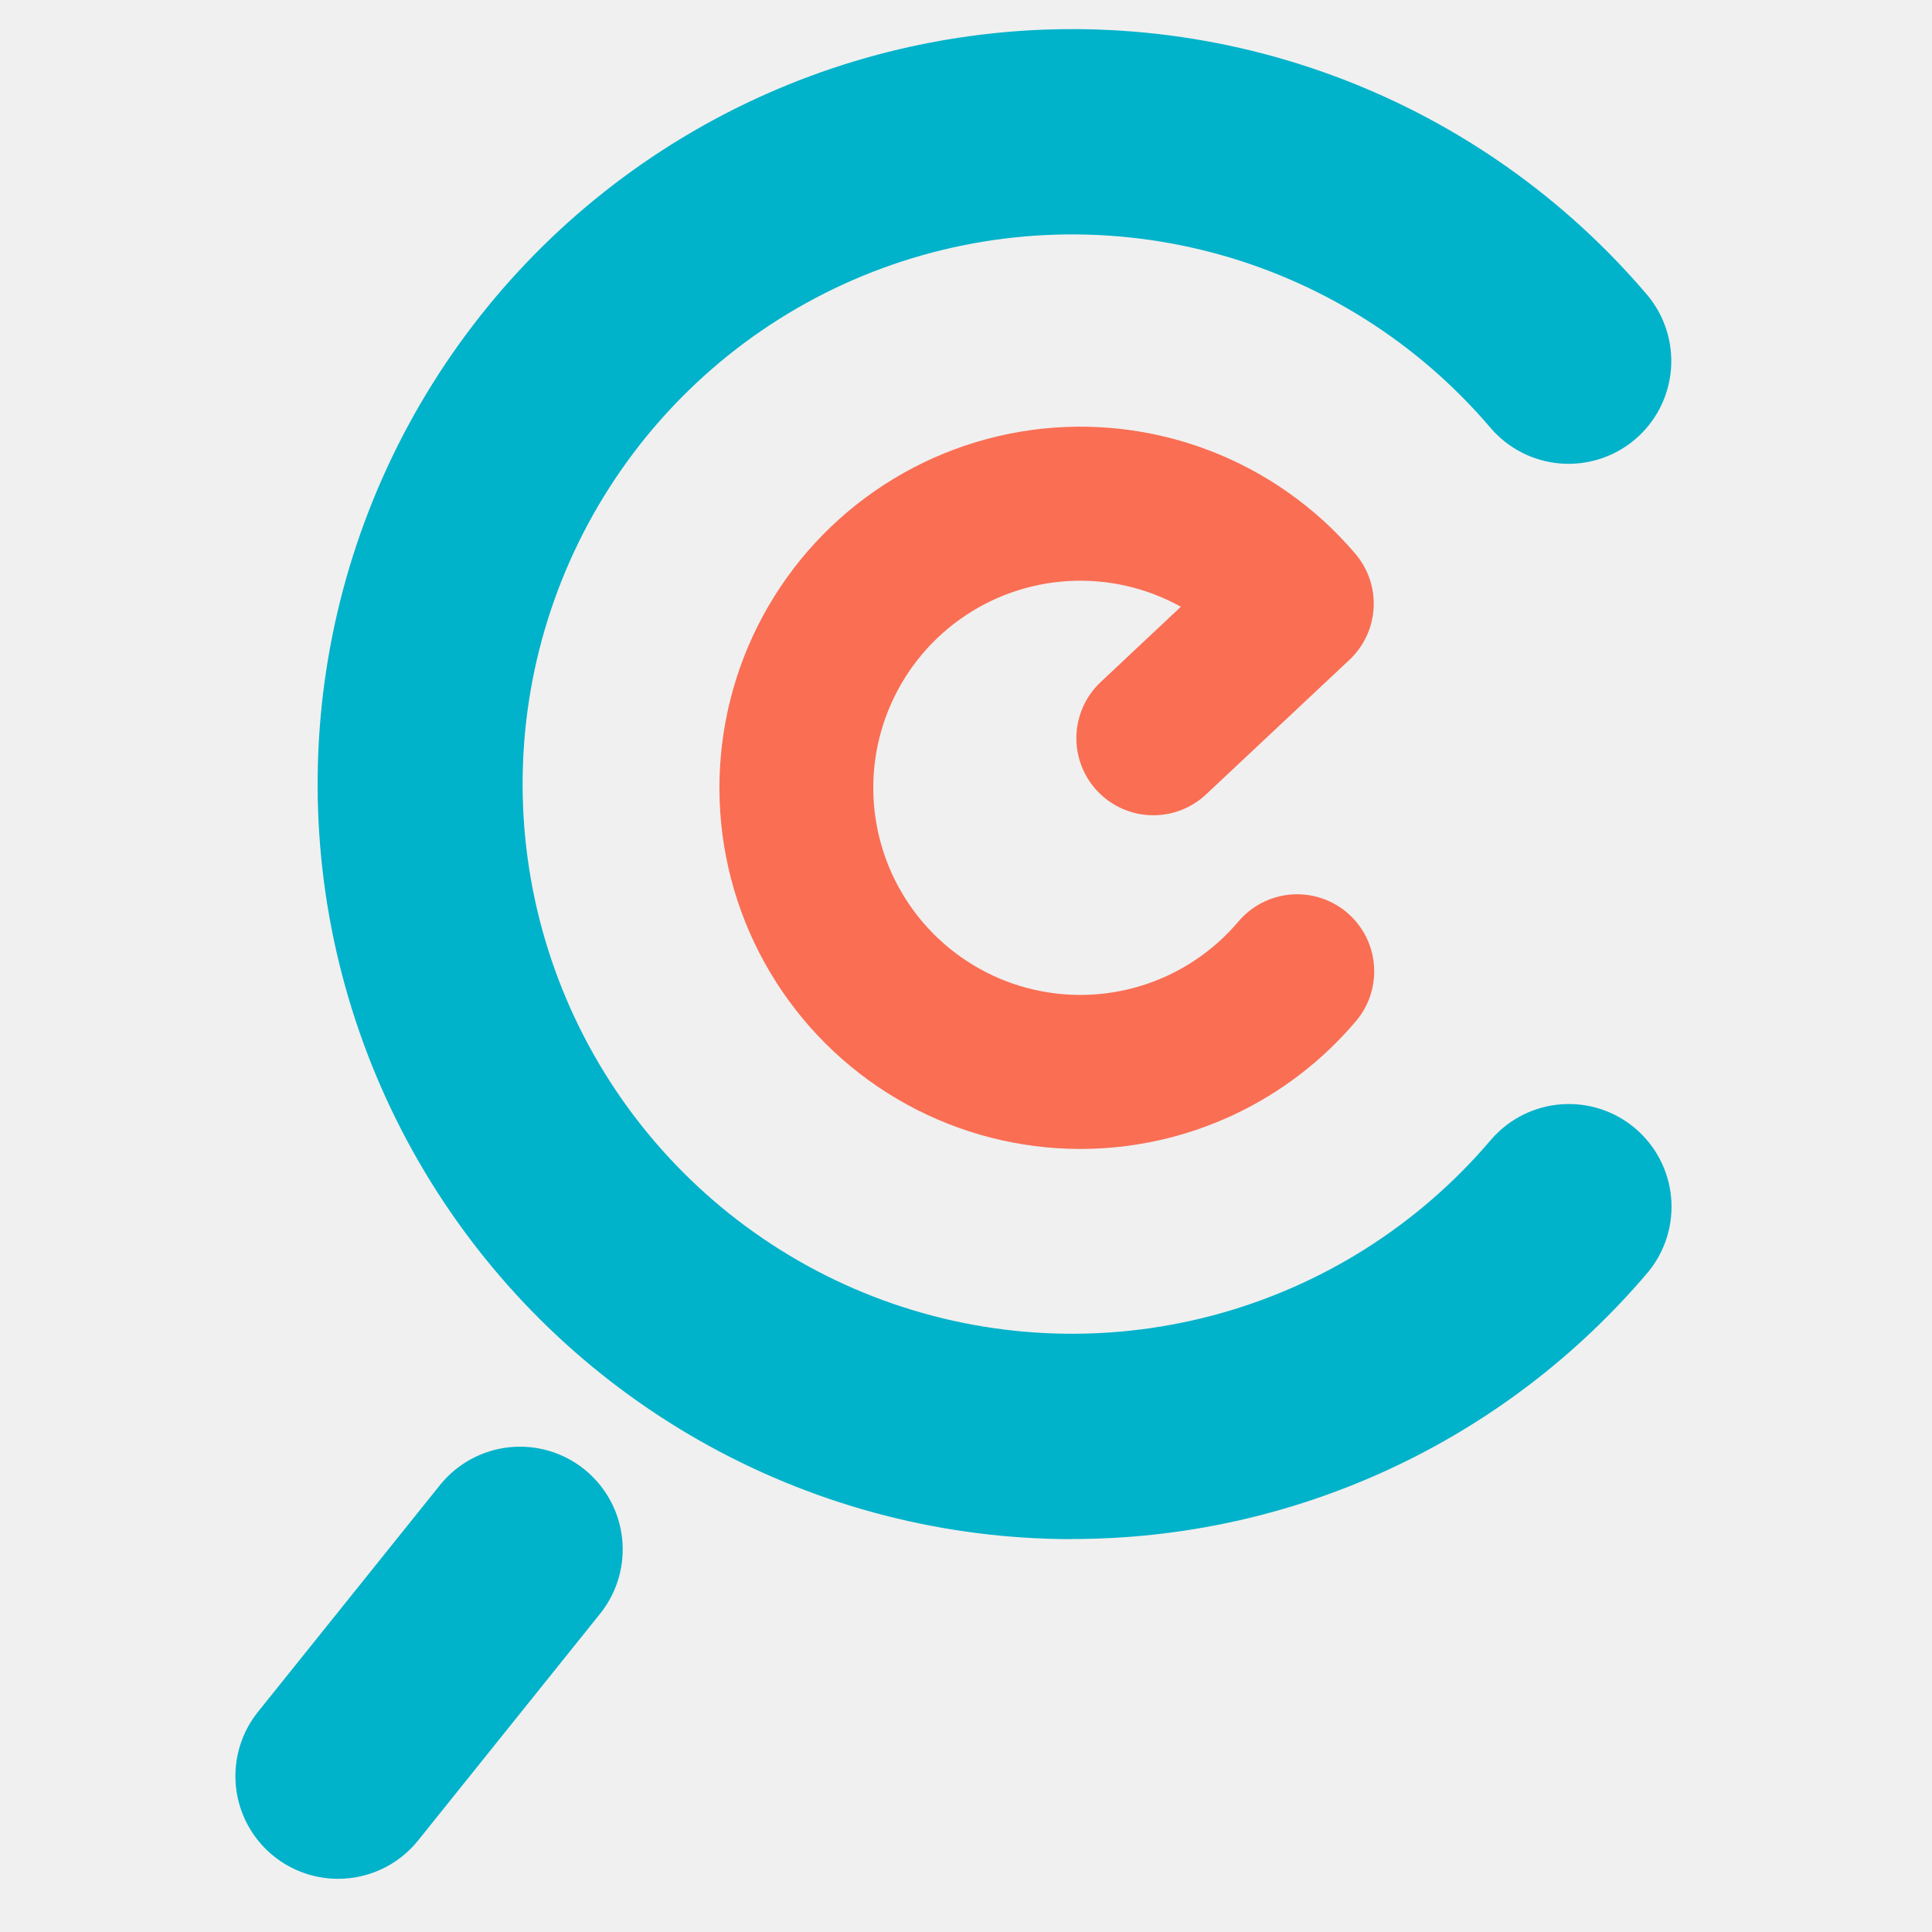
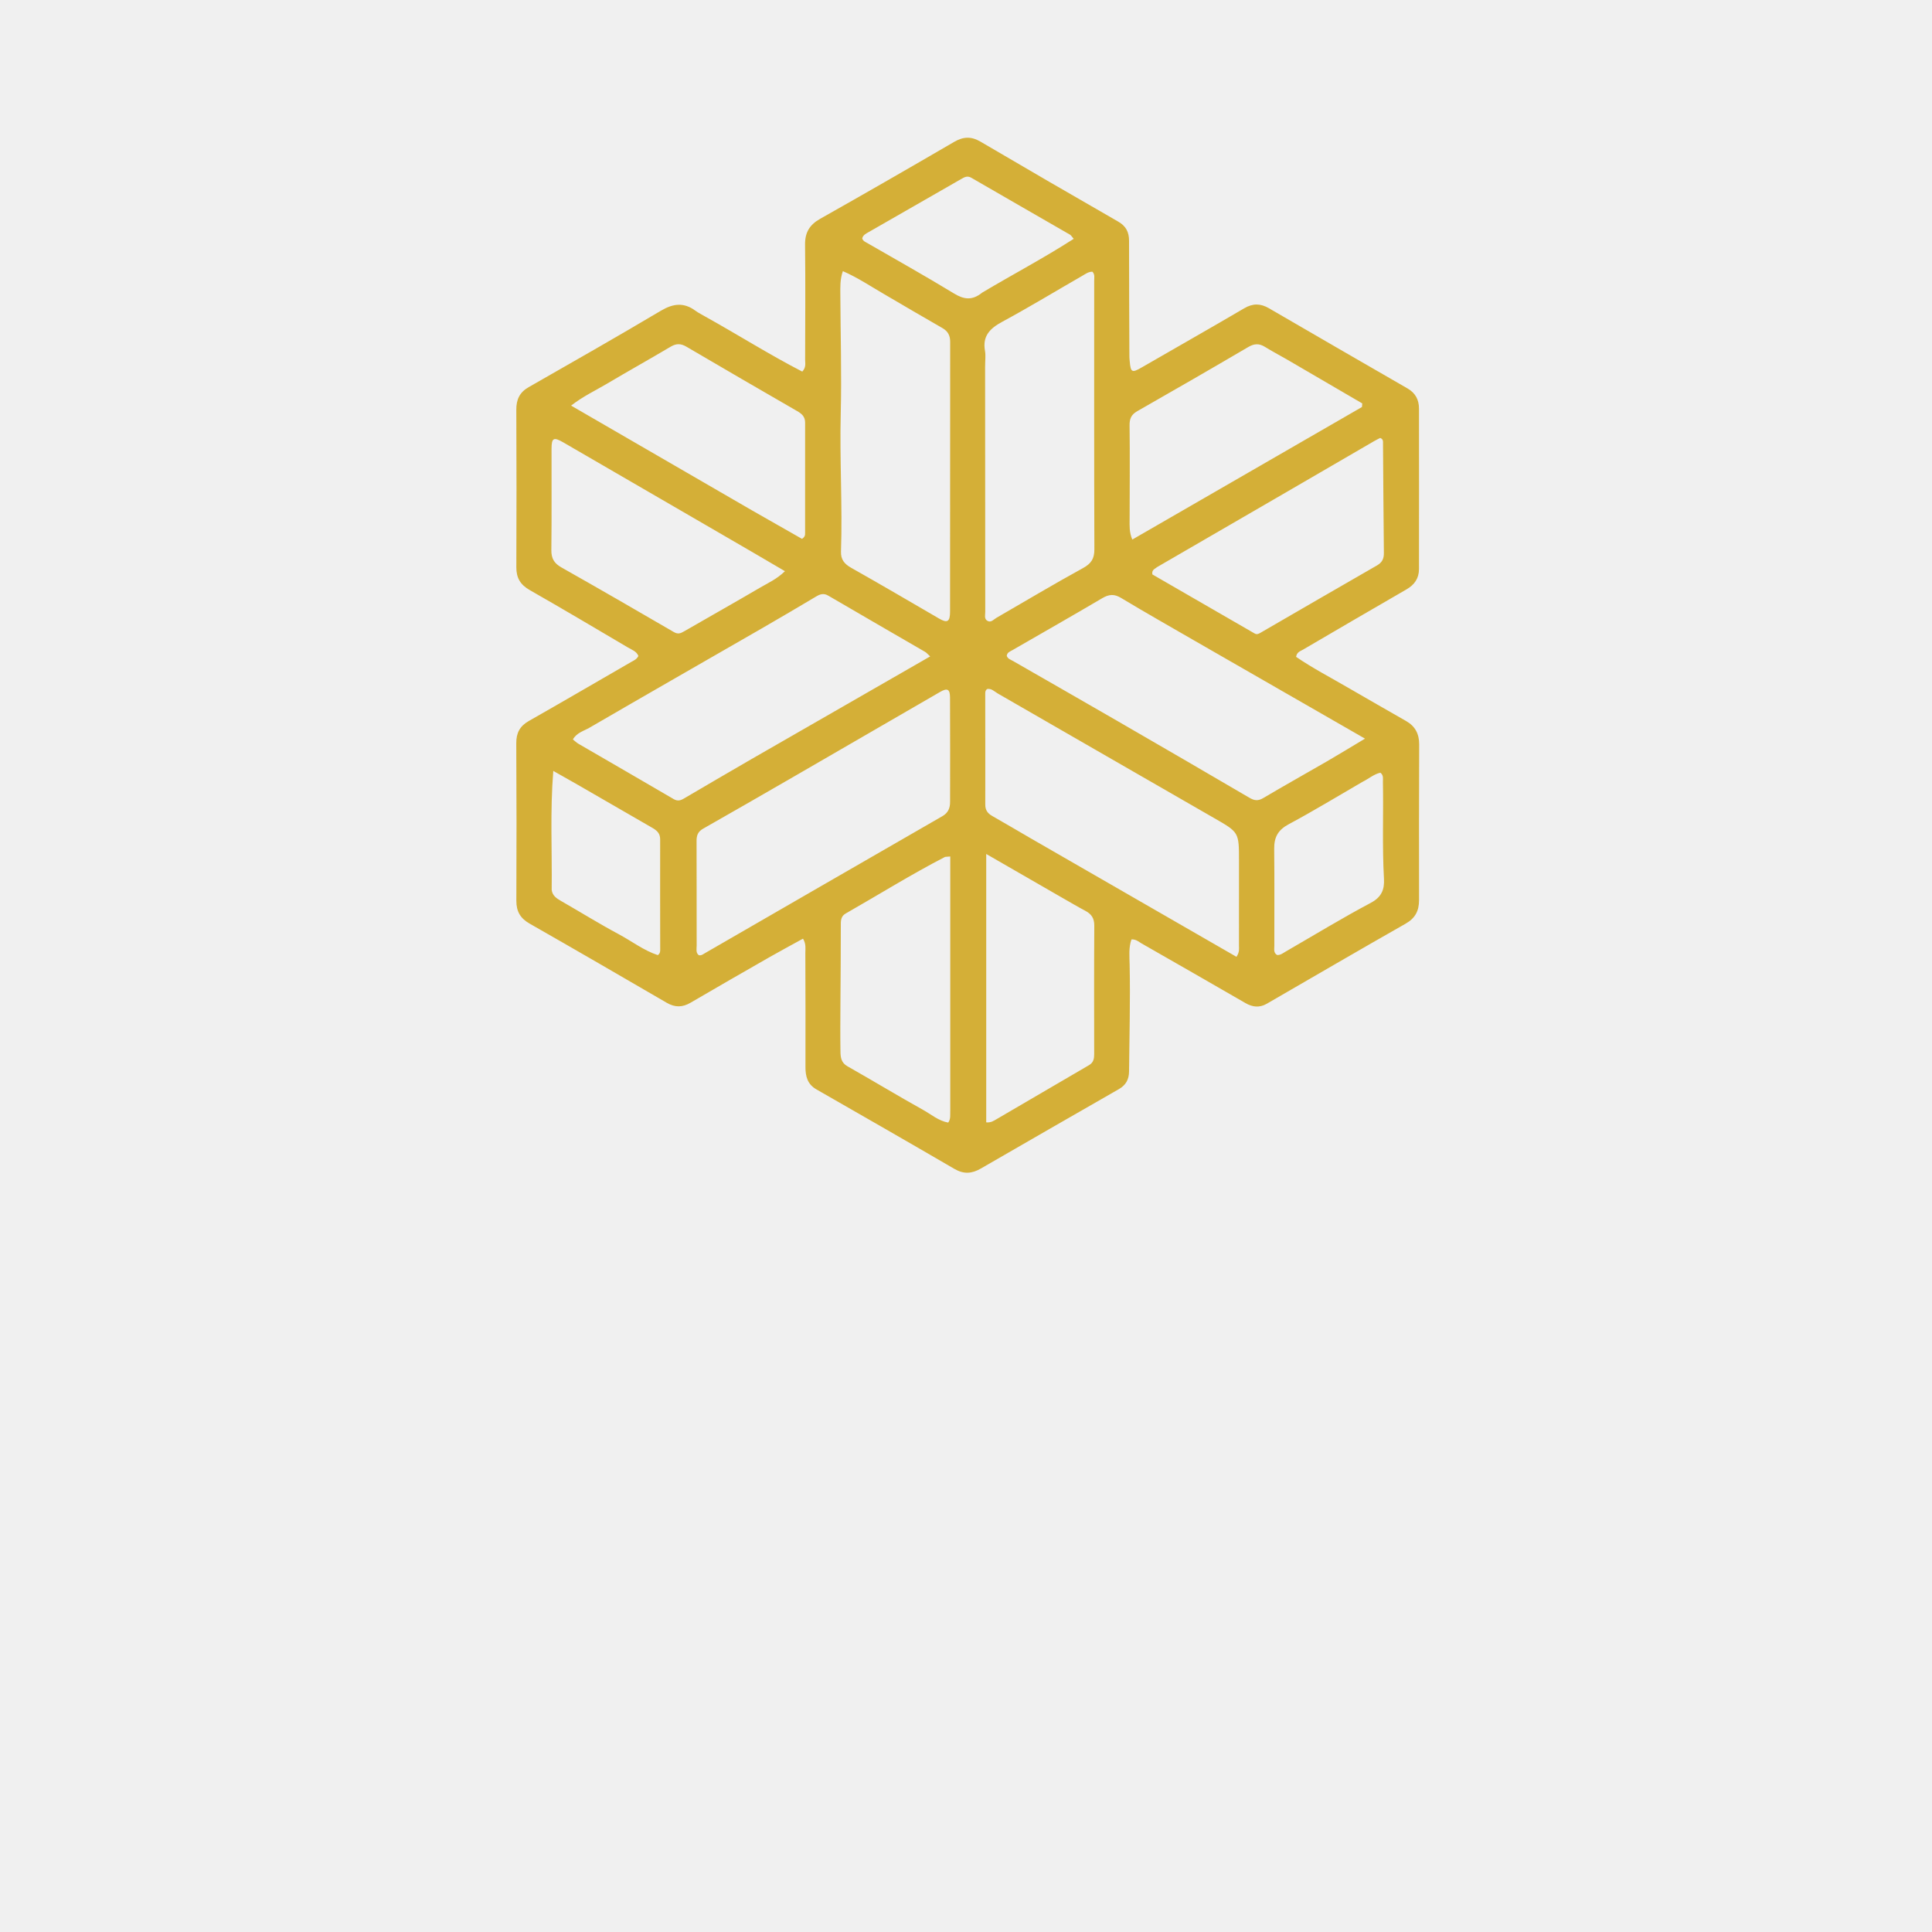
- <svg xmlns="http://www.w3.org/2000/svg" width="750" height="750" viewBox="0 0 750 750" fill="none">
-   <g clip-path="url(#clip0_923_2823)">
-     <path d="M131.222 729.349C123.713 729.347 116.358 727.222 110.004 723.22C103.65 719.218 98.556 713.501 95.308 706.729C92.06 699.957 90.791 692.404 91.646 684.942C92.502 677.479 95.448 670.411 100.144 664.55L170.976 576.28C177.621 568.128 187.216 562.932 197.672 561.824C208.128 560.715 218.599 563.785 226.803 570.363C235.008 576.941 240.282 586.496 241.478 596.947C242.674 607.397 239.693 617.897 233.187 626.16L162.34 714.424C158.604 719.09 153.866 722.855 148.477 725.439C143.089 728.022 137.188 729.359 131.212 729.349H131.222Z" fill="#00B2CA" />
-     <path d="M419.344 446.021C395.824 446.009 372.686 440.075 352.062 428.766C331.437 417.458 313.989 401.139 301.326 381.312C288.662 361.485 281.19 338.789 279.599 315.315C278.007 291.84 282.347 268.343 292.218 246.987C302.089 225.631 317.174 207.104 336.083 193.113C354.992 179.122 377.117 170.117 400.419 166.927C423.721 163.737 447.451 166.466 469.422 174.862C491.393 183.257 510.899 197.049 526.141 214.967C531.124 220.812 533.665 228.35 533.238 236.019C532.811 243.688 529.448 250.898 523.847 256.152L468.419 308.172C465.567 310.905 462.202 313.047 458.519 314.472C454.835 315.897 450.905 316.577 446.957 316.474C443.009 316.371 439.12 315.486 435.516 313.871C431.912 312.255 428.663 309.942 425.958 307.063C423.252 304.184 421.144 300.798 419.755 297.099C418.365 293.4 417.723 289.463 417.863 285.514C418.004 281.566 418.925 277.684 420.574 274.094C422.223 270.504 424.567 267.276 427.47 264.597L458.403 235.547C445.091 228.149 429.951 224.686 414.748 225.563C399.545 226.44 384.903 231.62 372.529 240.499C360.155 249.379 350.557 261.593 344.854 275.719C339.15 289.845 337.576 305.301 340.315 320.287C343.053 335.273 349.992 349.173 360.322 360.367C370.652 371.56 383.948 379.587 398.663 383.513C413.377 387.439 428.904 387.102 443.434 382.541C457.964 377.98 470.9 369.383 480.734 357.752C485.856 351.694 493.173 347.92 501.075 347.259C508.978 346.599 516.82 349.106 522.875 354.229C528.93 359.352 532.703 366.672 533.363 374.578C534.024 382.484 531.518 390.329 526.396 396.386C513.232 411.952 496.831 424.457 478.338 433.029C459.845 441.6 439.705 446.033 419.324 446.016L419.344 446.021Z" fill="#FA6E53" />
-     <path d="M416.095 597.491C366.928 597.46 318.558 585.05 275.444 561.406C232.33 537.762 195.857 503.643 169.386 462.193C142.915 420.744 127.297 373.296 123.972 324.222C120.646 275.148 129.72 226.025 150.356 181.381C170.993 136.736 202.529 98.005 242.059 68.756C281.589 39.507 327.841 20.681 376.555 14.011C425.268 7.342 474.877 13.045 520.808 30.593C566.74 48.142 607.519 76.973 639.387 114.429C646.192 122.493 649.526 132.926 648.658 143.444C647.791 153.961 642.792 163.706 634.757 170.544C626.722 177.383 616.305 180.757 605.789 179.929C595.272 179.1 585.512 174.136 578.646 166.124C550.347 132.843 512.518 109.055 470.27 97.974C428.022 86.893 383.393 89.053 342.412 104.163C301.431 119.273 266.074 146.604 241.119 182.462C216.165 218.321 202.815 260.978 202.874 304.671C202.934 348.364 216.399 390.985 241.451 426.776C266.503 462.566 301.934 489.801 342.956 504.799C383.977 519.797 428.613 521.836 470.831 510.641C513.048 499.445 550.813 475.554 579.021 442.197C585.907 434.325 595.609 429.476 606.036 428.693C616.462 427.91 626.779 431.257 634.762 438.012C642.746 444.767 647.757 454.389 648.715 464.805C649.674 475.221 646.503 485.597 639.887 493.696C612.368 526.233 578.085 552.372 539.429 570.29C500.773 588.208 458.674 597.474 416.07 597.441L416.095 597.491Z" fill="#00B2CA" />
+ <svg xmlns="http://www.w3.org/2000/svg" width="1000px" height="1000px" viewBox="0 0 1000 1000" version="1.1">
+   <g id="surface1">
+     <path style=" stroke:none;fill-rule:nonzero;fill:rgb(83.137%,68.627%,21.569%);fill-opacity:1;" d="M 365.273 163.988 C 382.254 173.441 398.402 183.66 415.254 192.336 C 417.355 190.09 416.727 188.035 416.734 186.176 C 416.789 166.324 416.918 146.469 416.699 126.617 C 416.633 120.332 419.031 116.348 424.488 113.27 C 447.707 100.168 470.816 86.875 493.852 73.449 C 498.609 70.68 502.707 70.504 507.492 73.312 C 531.172 87.227 554.934 101.008 578.75 114.684 C 582.793 117.004 584.398 120.113 584.398 124.605 C 584.391 144.605 584.496 164.605 584.57 184.609 C 584.574 185.418 584.68 186.23 584.75 187.039 C 585.223 192.777 585.938 193.082 590.77 190.289 C 608.504 180.031 626.34 169.957 644 159.574 C 648.496 156.93 652.449 157.023 656.781 159.539 C 680.676 173.418 704.586 187.277 728.539 201.059 C 732.684 203.445 734.465 206.992 734.469 211.516 C 734.508 239.18 734.477 266.844 734.465 294.508 C 734.461 299.367 732.145 302.676 727.934 305.102 C 710.039 315.41 692.223 325.855 674.395 336.277 C 673.055 337.062 671.281 337.461 670.852 339.98 C 679.367 345.816 688.719 350.684 697.801 355.969 C 707.781 361.773 717.82 367.484 727.836 373.227 C 732.508 375.906 734.59 379.891 734.566 385.301 C 734.469 412.148 734.445 439 734.496 465.852 C 734.508 471.395 732.574 475.238 727.504 478.117 C 703.469 491.766 679.602 505.715 655.668 519.543 C 651.918 521.707 648.328 521.324 644.605 519.168 C 626.734 508.82 608.801 498.578 590.879 488.32 C 589.367 487.453 588.035 486.121 585.645 486.23 C 584.133 490.5 584.609 495.113 584.703 499.48 C 585.086 517.855 584.555 536.211 584.398 554.578 C 584.363 558.812 582.676 561.691 579.125 563.73 C 555.297 577.414 531.449 591.07 507.672 604.84 C 503.012 607.539 498.801 607.816 493.977 605.008 C 470.238 591.172 446.395 577.516 422.555 563.852 C 417.973 561.227 416.891 557.164 416.906 552.293 C 416.961 532.602 416.914 512.91 416.844 493.219 C 416.836 491.004 417.332 488.672 415.633 485.848 C 409.883 489.02 404.105 492.105 398.422 495.352 C 384.73 503.184 371.043 511.031 357.43 519.004 C 353.199 521.48 349.348 521.516 345.074 519.027 C 321.469 505.277 297.832 491.582 274.102 478.043 C 269.309 475.309 267.242 471.73 267.266 466.219 C 267.395 439.043 267.371 411.863 267.223 384.688 C 267.191 379.398 269.062 375.824 273.719 373.18 C 291.387 363.145 308.93 352.895 326.523 342.734 C 327.914 341.93 329.5 341.387 330.43 339.543 C 329.531 337.141 327.051 336.34 325.066 335.168 C 308.133 325.16 291.207 315.133 274.125 305.383 C 269.312 302.633 267.23 299.094 267.258 293.59 C 267.383 266.414 267.363 239.238 267.246 212.062 C 267.227 206.84 268.902 203.098 273.586 200.422 C 296.457 187.367 319.348 174.34 341.984 160.883 C 348.355 157.098 353.895 156.363 359.938 160.816 C 361.496 161.969 363.285 162.812 365.273 163.988 M 457.668 152.27 C 450.688 148.23 443.973 143.691 436.262 140.34 C 434.781 144.57 434.941 148.453 434.957 152.301 C 435.051 172.957 435.672 193.625 435.16 214.266 C 434.57 238.02 436.094 261.746 435.293 285.48 C 435.152 289.59 437.031 291.895 440.551 293.879 C 455.824 302.496 470.953 311.367 486.109 320.188 C 490.309 322.629 491.746 321.859 491.75 316.566 C 491.797 270.035 491.766 223.504 491.809 176.973 C 491.812 173.723 490.691 171.469 487.789 169.809 C 477.906 164.168 468.117 158.367 457.668 152.27 M 534.008 434.207 C 569.355 454.566 604.703 474.926 639.988 495.246 C 641.684 492.719 641.285 491.047 641.289 489.457 C 641.316 474.812 641.305 460.164 641.305 445.52 C 641.301 430.684 641.238 430.793 628.504 423.48 C 591.137 402.02 553.832 380.449 516.48 358.969 C 514.734 357.965 513.191 356.211 510.957 356.637 C 509.871 357.422 509.957 358.445 509.957 359.402 C 509.965 378.441 510.016 397.48 509.977 416.52 C 509.973 419.328 511.223 421.008 513.566 422.34 C 520.211 426.113 526.781 430.02 534.008 434.207 M 509.887 189.941 C 509.906 232.211 509.926 274.48 509.961 316.75 C 509.961 318.324 509.348 320.238 510.961 321.27 C 512.898 322.508 514.266 320.641 515.723 319.801 C 530.637 311.207 545.398 302.34 560.496 294.078 C 564.832 291.703 566.461 289.191 566.445 284.297 C 566.285 237.965 566.367 191.633 566.352 145.301 C 566.352 143.742 566.801 142.039 565.414 140.629 C 563.375 140.621 561.785 141.84 560.148 142.781 C 546.352 150.719 532.738 158.996 518.738 166.559 C 512.34 170.016 508.445 173.941 509.836 181.664 C 510.262 184.023 509.895 186.527 509.887 189.941 M 410.453 402.223 C 394.961 411.141 379.5 420.117 363.941 428.918 C 361.242 430.445 360.531 432.406 360.539 435.266 C 360.605 453.324 360.547 471.387 360.59 489.449 C 360.594 491.145 360.035 493.078 361.676 494.406 C 363.012 494.707 363.902 493.914 364.875 493.355 C 405.84 469.703 446.797 446.035 487.793 422.441 C 490.754 420.738 491.754 418.266 491.758 415.176 C 491.785 397.113 491.828 379.051 491.73 360.988 C 491.707 356.684 490.348 355.98 486.648 358.113 C 461.438 372.664 436.254 387.262 410.453 402.223 M 618.199 331.566 C 605.543 324.238 592.801 317.047 580.273 309.496 C 576.66 307.316 573.961 307.59 570.473 309.648 C 555.074 318.742 539.52 327.57 524.031 336.512 C 522.809 337.219 521.266 337.664 521.098 339.48 C 521.633 341.051 523.148 341.449 524.387 342.16 C 542.414 352.523 560.473 362.832 578.477 373.242 C 601.262 386.414 624.02 399.637 646.73 412.938 C 649.254 414.418 651.172 414.664 653.832 413.086 C 664.734 406.617 675.816 400.453 686.785 394.098 C 693.031 390.477 699.191 386.699 706.52 382.316 C 676.523 365.074 647.676 348.496 618.199 331.566 M 388.711 393.055 C 419.461 375.383 450.211 357.711 481.457 339.758 C 480.051 338.473 479.543 337.824 478.883 337.438 C 462.164 327.727 445.41 318.07 428.719 308.309 C 426.355 306.926 424.539 307.492 422.426 308.75 C 412.938 314.402 403.414 320.008 393.844 325.523 C 364.277 342.559 334.648 359.484 305.152 376.641 C 302.246 378.332 298.512 379.203 296.535 382.734 C 297.605 383.582 298.406 384.395 299.359 384.949 C 315.781 394.492 332.246 403.973 348.637 413.578 C 350.688 414.781 352.172 414.387 353.996 413.312 C 365.332 406.633 376.711 400.027 388.711 393.055 M 491.855 574.387 C 491.855 530.77 491.855 487.152 491.855 443.32 C 489.93 443.508 489.387 443.418 488.996 443.621 C 471.516 452.652 454.828 463.082 437.746 472.82 C 435.664 474.004 435.199 475.781 435.207 478.148 C 435.242 491.949 435.07 505.746 435.004 519.547 C 434.961 527.84 434.887 536.137 435.023 544.43 C 435.07 547.316 435.422 550.074 438.586 551.871 C 451.734 559.32 464.66 567.156 477.855 574.516 C 482.008 576.832 485.77 580.145 490.789 581.055 C 492.188 579.152 491.75 577.152 491.855 574.387 M 548.387 463.867 C 535.977 456.715 523.562 449.562 510.469 442.016 C 510.469 489.285 510.469 535.133 510.469 580.938 C 512.883 581.137 514.289 580.172 515.652 579.379 C 531.676 570.055 547.645 560.641 563.672 551.324 C 566.051 549.941 566.348 547.906 566.348 545.527 C 566.324 523.391 566.258 501.258 566.402 479.121 C 566.426 475.32 564.941 473.105 561.734 471.418 C 557.422 469.148 553.254 466.602 548.387 463.867 M 373.469 276.5 C 346.191 260.676 318.918 244.848 291.637 229.027 C 286.508 226.051 285.48 226.605 285.473 232.469 C 285.449 249.875 285.582 267.285 285.379 284.688 C 285.328 288.984 286.797 291.551 290.52 293.656 C 310.027 304.691 329.441 315.887 348.809 327.168 C 350.957 328.418 352.316 327.805 354.102 326.773 C 367.188 319.215 380.371 311.816 393.402 304.168 C 397.543 301.738 402.047 299.777 406.293 295.648 C 395.297 289.203 384.711 282.996 373.469 276.5 M 389.461 264.301 C 398.129 269.238 406.793 274.172 415.117 278.914 C 416.805 277.801 416.719 276.762 416.719 275.812 C 416.723 256.793 416.684 237.77 416.727 218.75 C 416.73 215.68 415.043 214.188 412.602 212.777 C 393.465 201.746 374.367 190.656 355.324 179.469 C 352.461 177.785 350.105 177.695 347.207 179.41 C 336.168 185.953 324.957 192.203 313.922 198.75 C 308.129 202.191 301.934 205.031 295.605 209.941 C 327.207 228.238 358.023 246.086 389.461 264.301 M 666.066 186.031 C 662.25 183.859 658.379 181.785 654.637 179.488 C 651.664 177.668 649.141 177.832 646.066 179.641 C 627.012 190.828 607.867 201.871 588.672 212.812 C 585.551 214.59 584.613 216.672 584.664 220.258 C 584.879 236.5 584.711 252.746 584.688 268.992 C 584.684 272.18 584.445 275.402 586.078 279.273 C 625.91 256.289 665.43 233.477 704.953 210.668 C 705.004 210.047 705.055 209.426 705.105 208.809 C 692.293 201.348 679.477 193.887 666.066 186.031 M 598.816 293.582 C 597.832 294.512 596.023 294.828 596.469 297.324 C 613.914 307.391 631.633 317.598 649.332 327.852 C 650.562 328.566 651.395 328.121 652.438 327.516 C 672.539 315.855 692.648 304.207 712.793 292.625 C 715.359 291.148 716.324 289.195 716.293 286.258 C 716.078 267.398 715.996 248.535 715.844 229.676 C 715.836 228.598 716.086 227.32 714.379 226.676 C 713.418 227.18 712.262 227.734 711.156 228.379 C 696.121 237.109 681.102 245.867 666.059 254.59 C 643.844 267.469 621.617 280.332 598.816 293.582 M 508.406 151.441 C 524.039 142.129 540.172 133.629 555.754 123.617 C 554.703 122.414 554.375 121.785 553.859 121.484 C 536.84 111.66 519.785 101.891 502.785 92.031 C 500.656 90.797 499.188 91.699 497.438 92.707 C 481.531 101.867 465.594 110.965 449.672 120.098 C 448.293 120.891 446.734 121.562 446.285 123.383 C 446.703 124.816 447.969 125.262 449.082 125.902 C 463.996 134.512 479.031 142.914 493.73 151.871 C 498.832 154.977 503.105 155.734 508.406 151.441 M 705.051 404.785 C 692.398 412.113 679.91 419.738 667.023 426.629 C 661.496 429.582 659.449 433.352 659.52 439.34 C 659.711 456.082 659.555 472.828 659.59 489.57 C 659.594 491.25 659.066 493.227 661.07 494.324 C 662.875 494.395 664.156 493.285 665.535 492.488 C 680.168 484.051 694.594 475.234 709.5 467.32 C 715.148 464.328 716.648 460.359 716.34 454.871 C 715.398 438.141 716.113 421.395 715.797 404.66 C 715.766 403.102 716.242 401.371 714.5 399.945 C 711.238 400.637 708.66 402.957 705.051 404.785 M 285.551 460.586 C 285.898 463.527 287.969 464.945 290.32 466.293 C 300.324 472.027 310.129 478.121 320.285 483.562 C 327.062 487.195 333.266 492.016 340.492 494.371 C 341.758 493.426 341.719 492.395 341.719 491.449 C 341.711 472.434 341.633 453.418 341.695 434.402 C 341.703 431.25 339.906 429.789 337.543 428.43 C 324.594 420.98 311.672 413.48 298.73 406.016 C 295.004 403.863 291.242 401.773 286.379 399.02 C 284.691 419.996 285.789 439.898 285.551 460.586 Z M 285.551 460.586 " />
  </g>
-   <defs>
-     <clipPath id="clip0_923_2823">
-       <rect width="750" height="750" fill="white" />
-     </clipPath>
-   </defs>
</svg>
